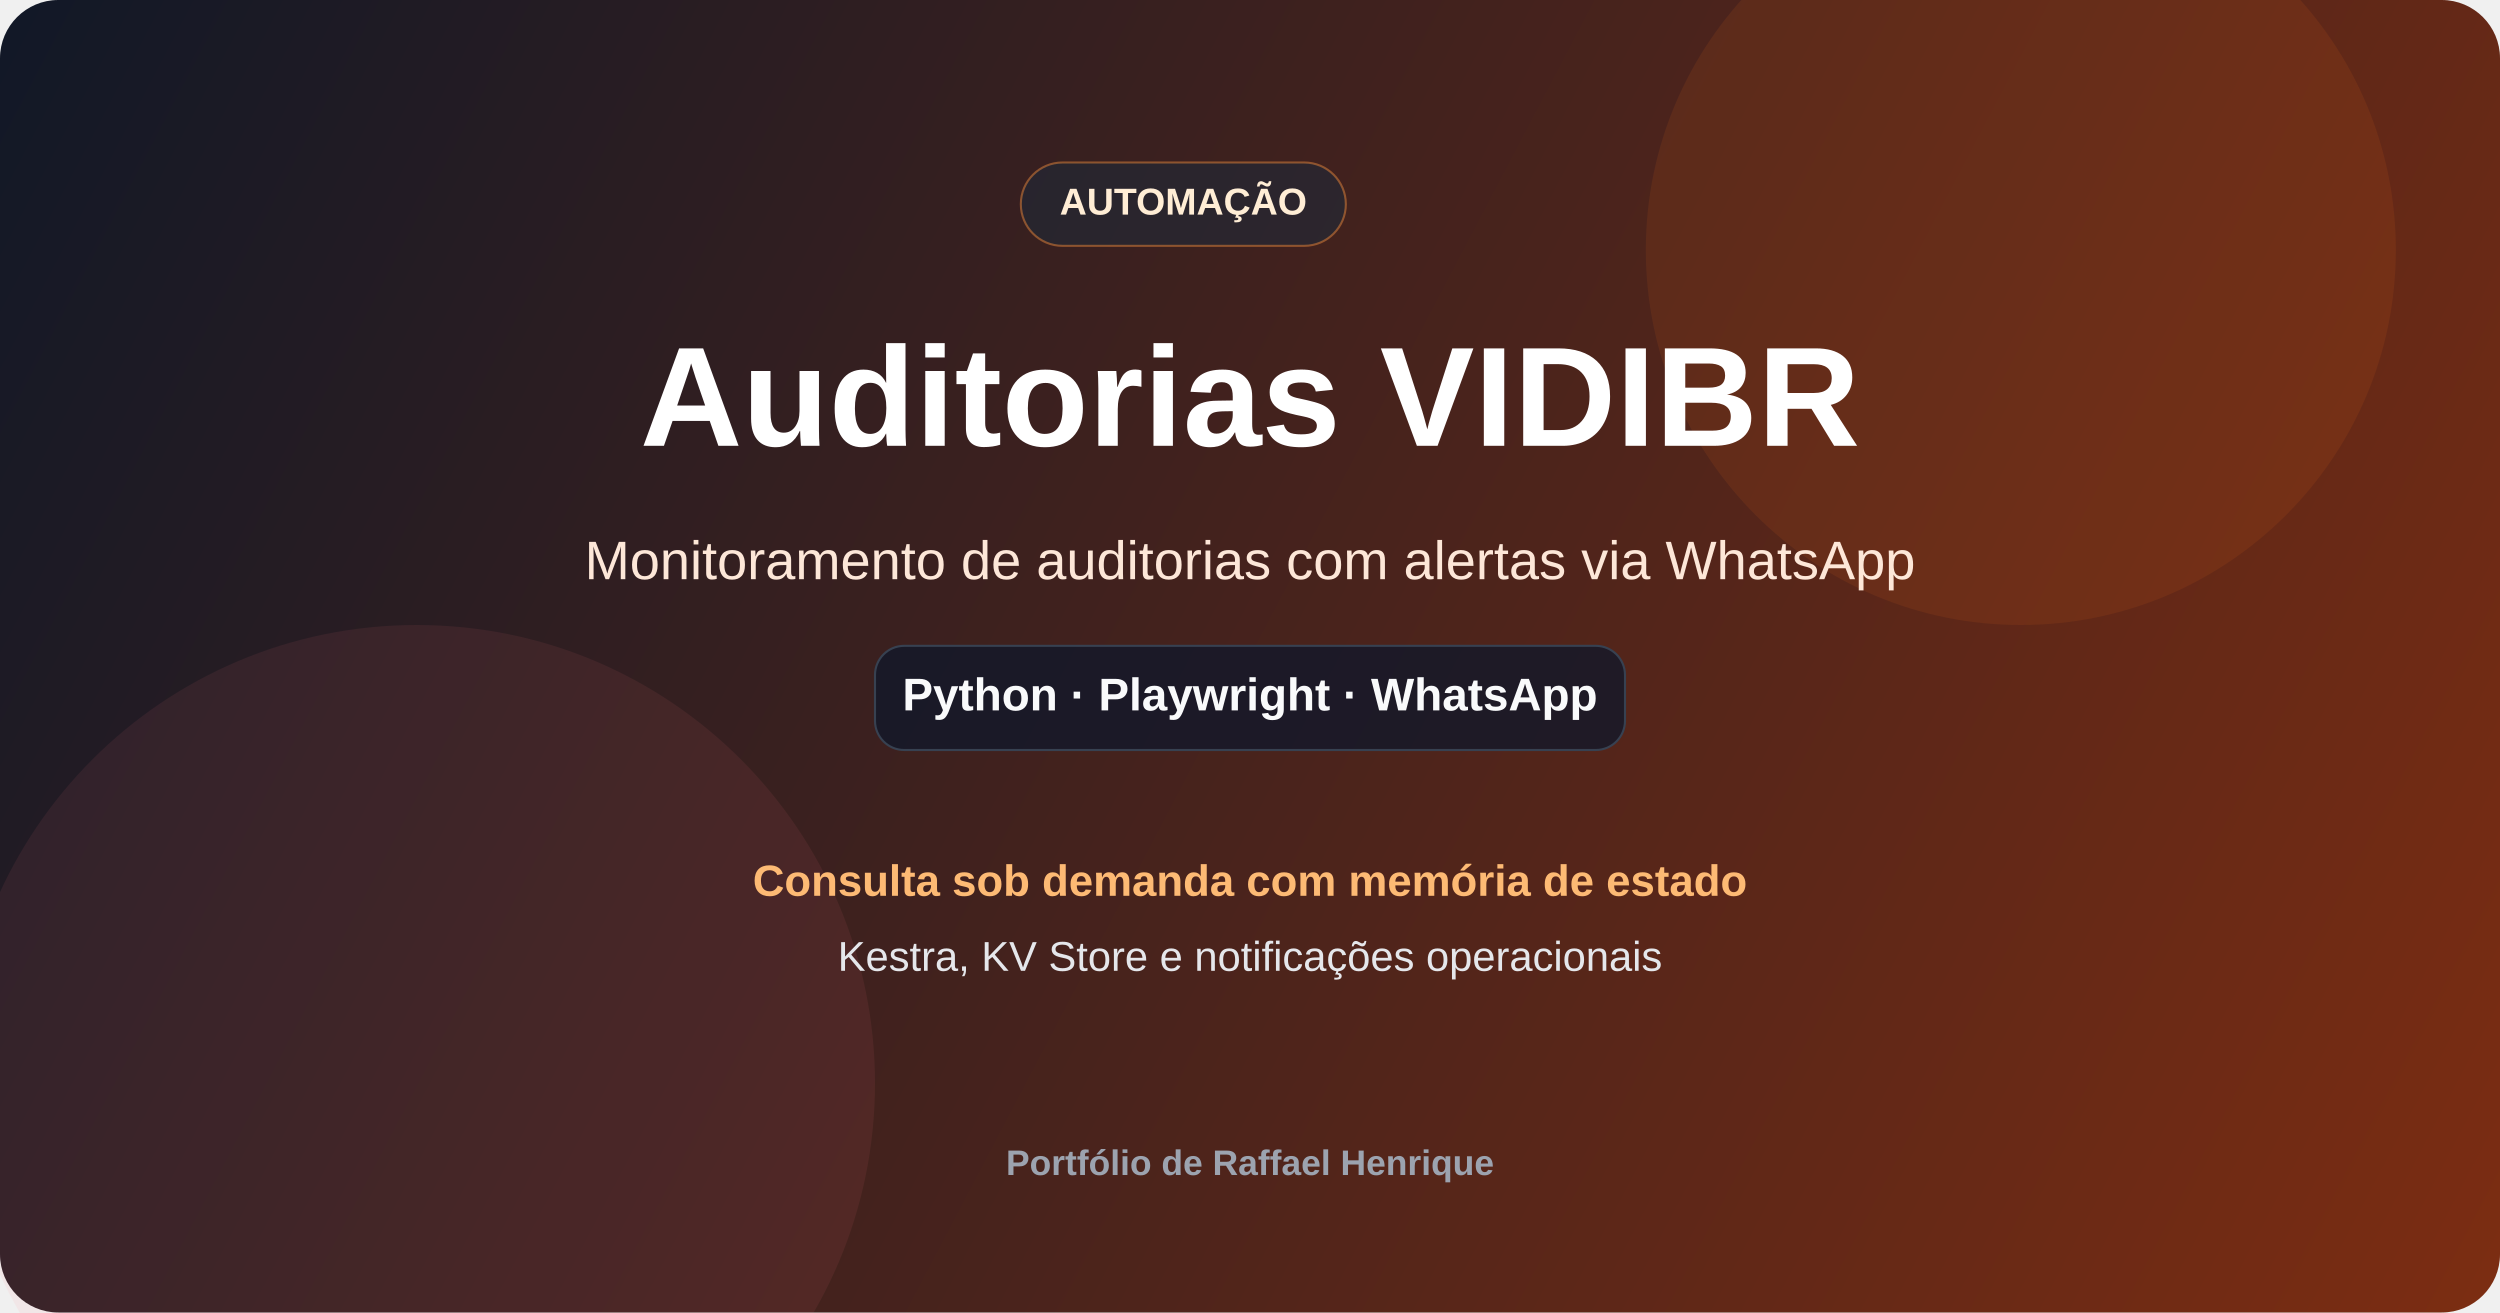
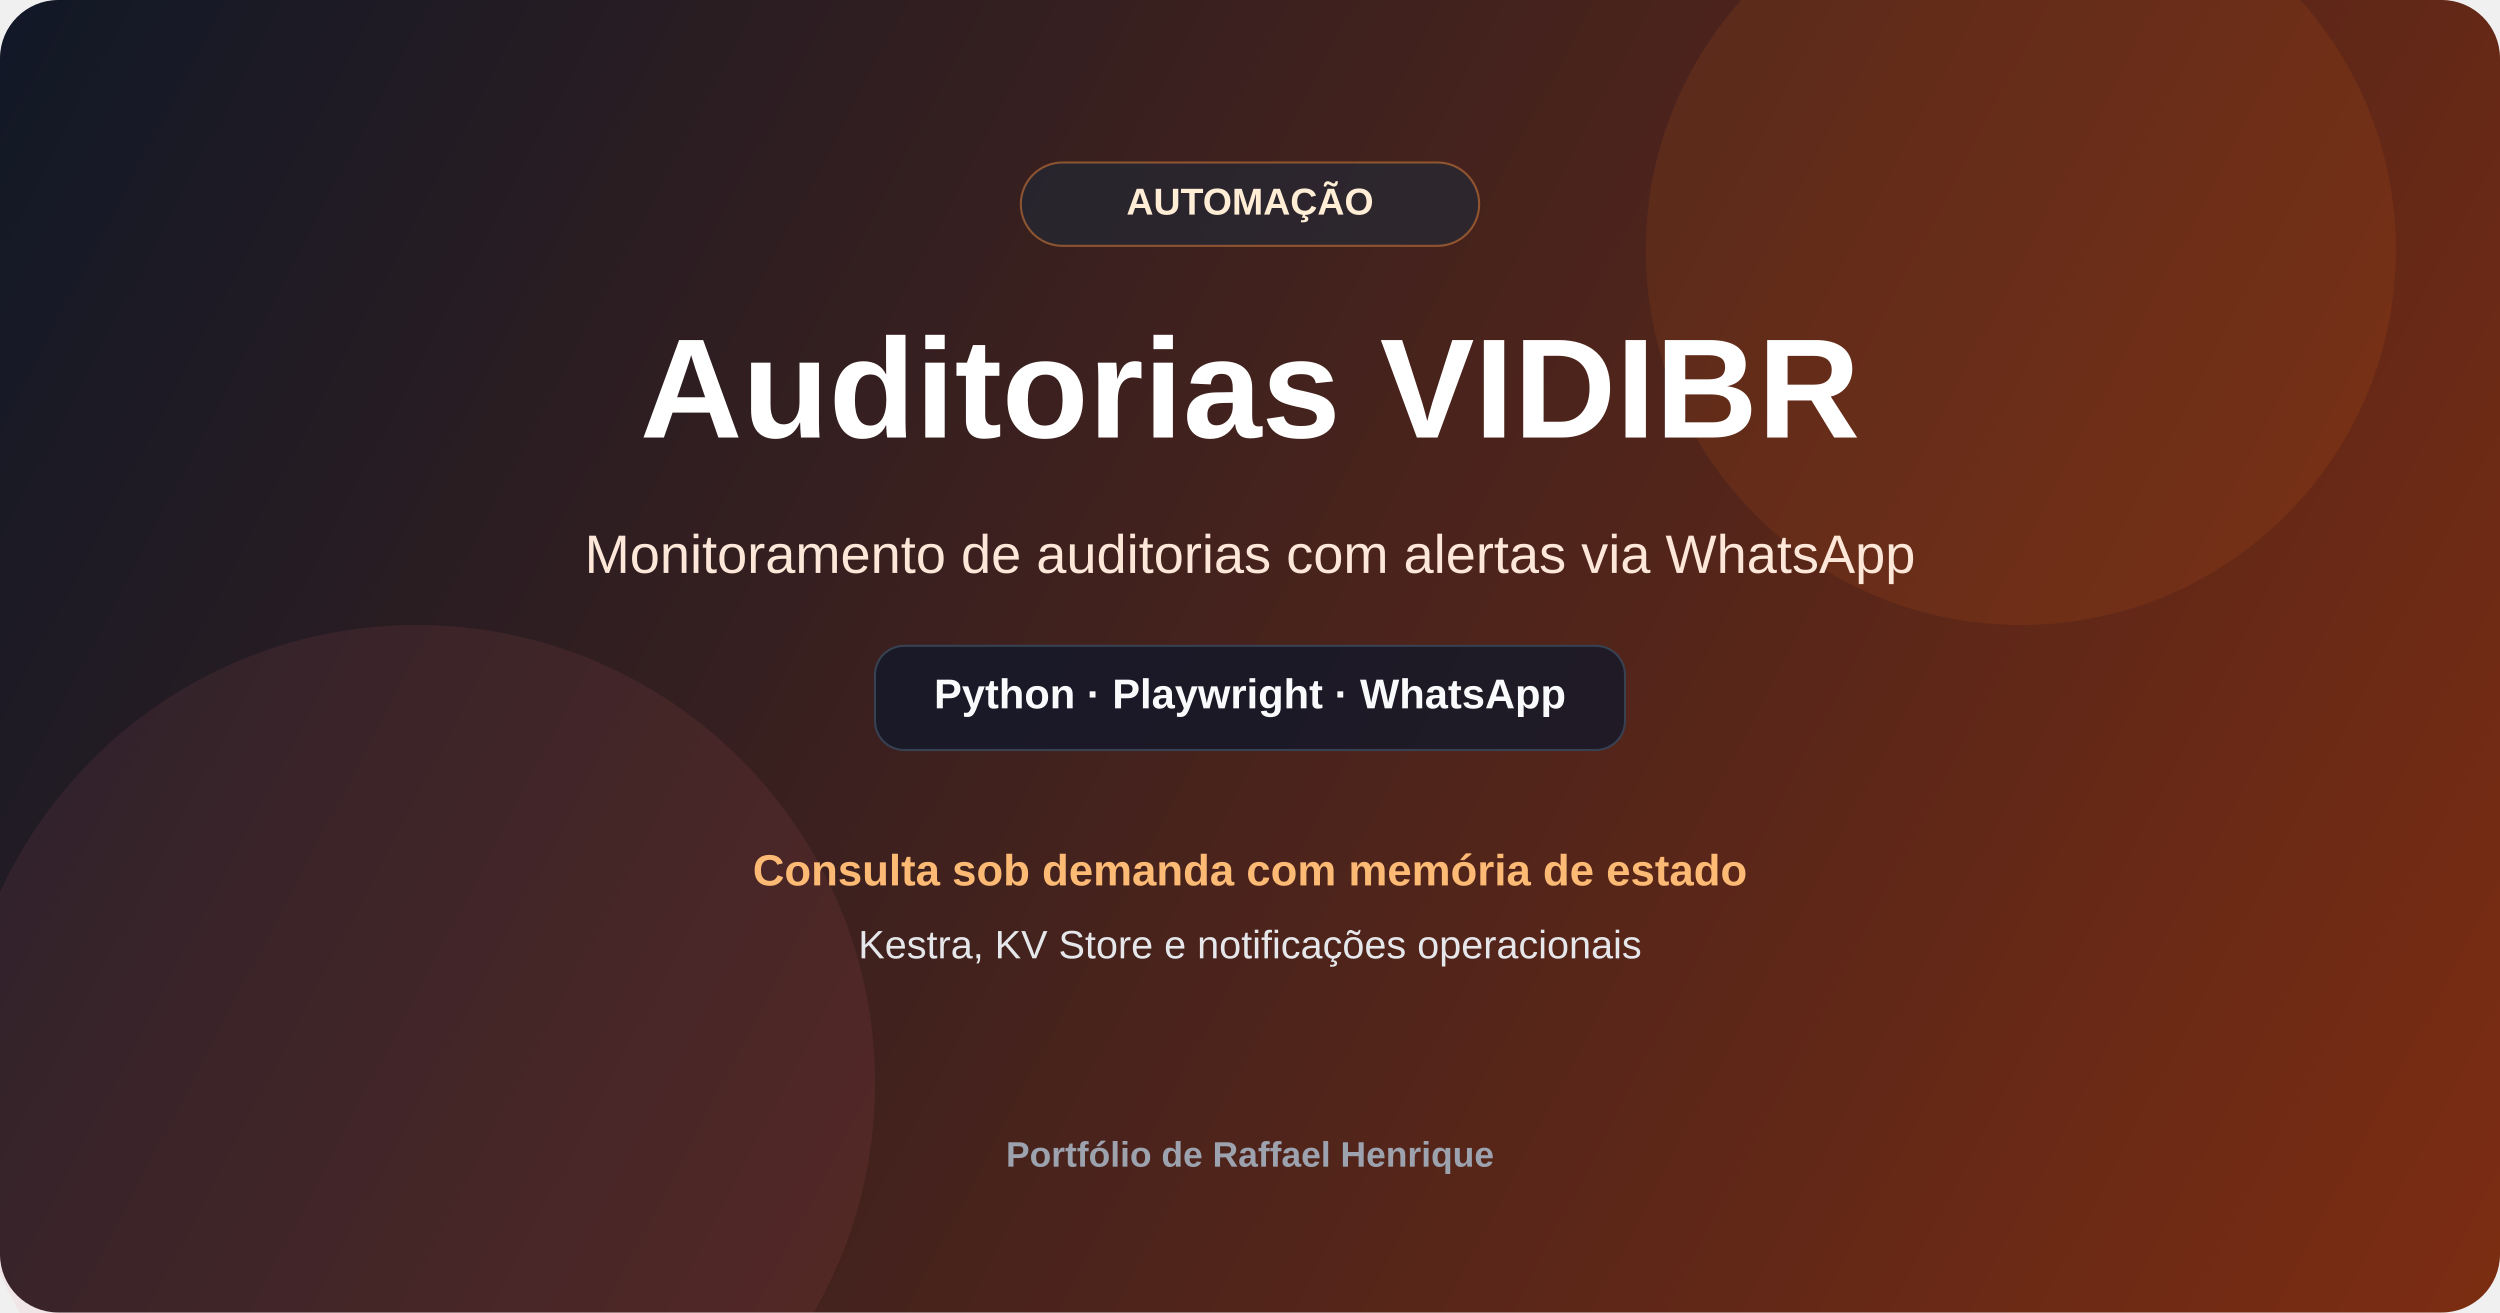
<svg xmlns="http://www.w3.org/2000/svg" width="1200" height="630" viewBox="0 0 1200 630" fill="none">
  <defs>
    <linearGradient id="bg" x1="0" y1="0" x2="1200" y2="630" gradientUnits="userSpaceOnUse">
      <stop stop-color="#111827" />
      <stop offset="1" stop-color="#7C2D12" />
    </linearGradient>
  </defs>
  <rect width="1200" height="630" rx="28" fill="url(#bg)" />
  <circle cx="970" cy="120" r="180" fill="#F97316" fill-opacity="0.10" />
  <circle cx="200" cy="520" r="220" fill="#FB7185" fill-opacity="0.08" />
-   <rect x="490" y="78" width="156" height="40" rx="20" fill="#1F2937" fill-opacity="0.60" stroke="#FB923C" stroke-opacity="0.45" />
-   <text x="568" y="103" text-anchor="middle" fill="#FFEDD5" font-family="Segoe UI, Arial, sans-serif" font-size="18" font-weight="700">AUTOMAÇÃO</text>
-   <text x="600" y="214" text-anchor="middle" fill="#FFFFFF" font-family="Segoe UI, Arial, sans-serif" font-size="68" font-weight="800">Auditorias VIDIBR</text>
-   <text x="600" y="278" text-anchor="middle" fill="#FDE7D8" font-family="Segoe UI, Arial, sans-serif" font-size="26" font-weight="500">Monitoramento de auditorias com alertas via WhatsApp</text>
+   <rect x="490" y="78" width="220" height="40" rx="20" fill="#1F2937" fill-opacity="0.60" stroke="#FB923C" stroke-opacity="0.45" />
+   <text x="600" y="103" text-anchor="middle" fill="#FFEDD5" font-family="Segoe UI, Arial, sans-serif" font-size="18" font-weight="700">AUTOMAÇÃO</text>
+   <text x="600" y="210" text-anchor="middle" fill="#FFFFFF" font-family="Segoe UI, Arial, sans-serif" font-size="68" font-weight="800">Auditorias VIDIBR</text>
+   <text x="600" y="275" text-anchor="middle" fill="#FDE7D8" font-family="Segoe UI, Arial, sans-serif" font-size="26" font-weight="500">Monitoramento de auditorias com alertas via WhatsApp</text>
  <rect x="420" y="310" width="360" height="50" rx="14" fill="#0F172A" fill-opacity="0.76" stroke="#374151" />
-   <text x="600" y="341" text-anchor="middle" fill="#F9FAFB" font-family="Segoe UI, Arial, sans-serif" font-size="22" font-weight="700">Python · Playwright · WhatsApp</text>
-   <text x="600" y="430" text-anchor="middle" fill="#FDBA74" font-family="Segoe UI, Arial, sans-serif" font-size="21" font-weight="700">Consulta sob demanda com memória de estado</text>
-   <text x="600" y="466" text-anchor="middle" fill="#E5E7EB" font-family="Segoe UI, Arial, sans-serif" font-size="20" font-weight="400">Kestra, KV Store e notificações operacionais</text>
-   <text x="600" y="564" text-anchor="middle" fill="#9CA3AF" font-family="Segoe UI, Arial, sans-serif" font-size="17" font-weight="600">Portfólio de Raffael Henrique</text>
+   <text x="600" y="340" text-anchor="middle" fill="#F9FAFB" font-family="Segoe UI, Arial, sans-serif" font-size="20" font-weight="700">Python · Playwright · WhatsApp</text>
+   <text x="600" y="425" text-anchor="middle" fill="#FDBA74" font-family="Segoe UI, Arial, sans-serif" font-size="21" font-weight="700">Consulta sob demanda com memória de estado</text>
+   <text x="600" y="460" text-anchor="middle" fill="#E5E7EB" font-family="Segoe UI, Arial, sans-serif" font-size="19" font-weight="400">Kestra, KV Store e notificações operacionais</text>
+   <text x="600" y="560" text-anchor="middle" fill="#9CA3AF" font-family="Segoe UI, Arial, sans-serif" font-size="17" font-weight="600">Portfólio de Raffael Henrique</text>
</svg>
